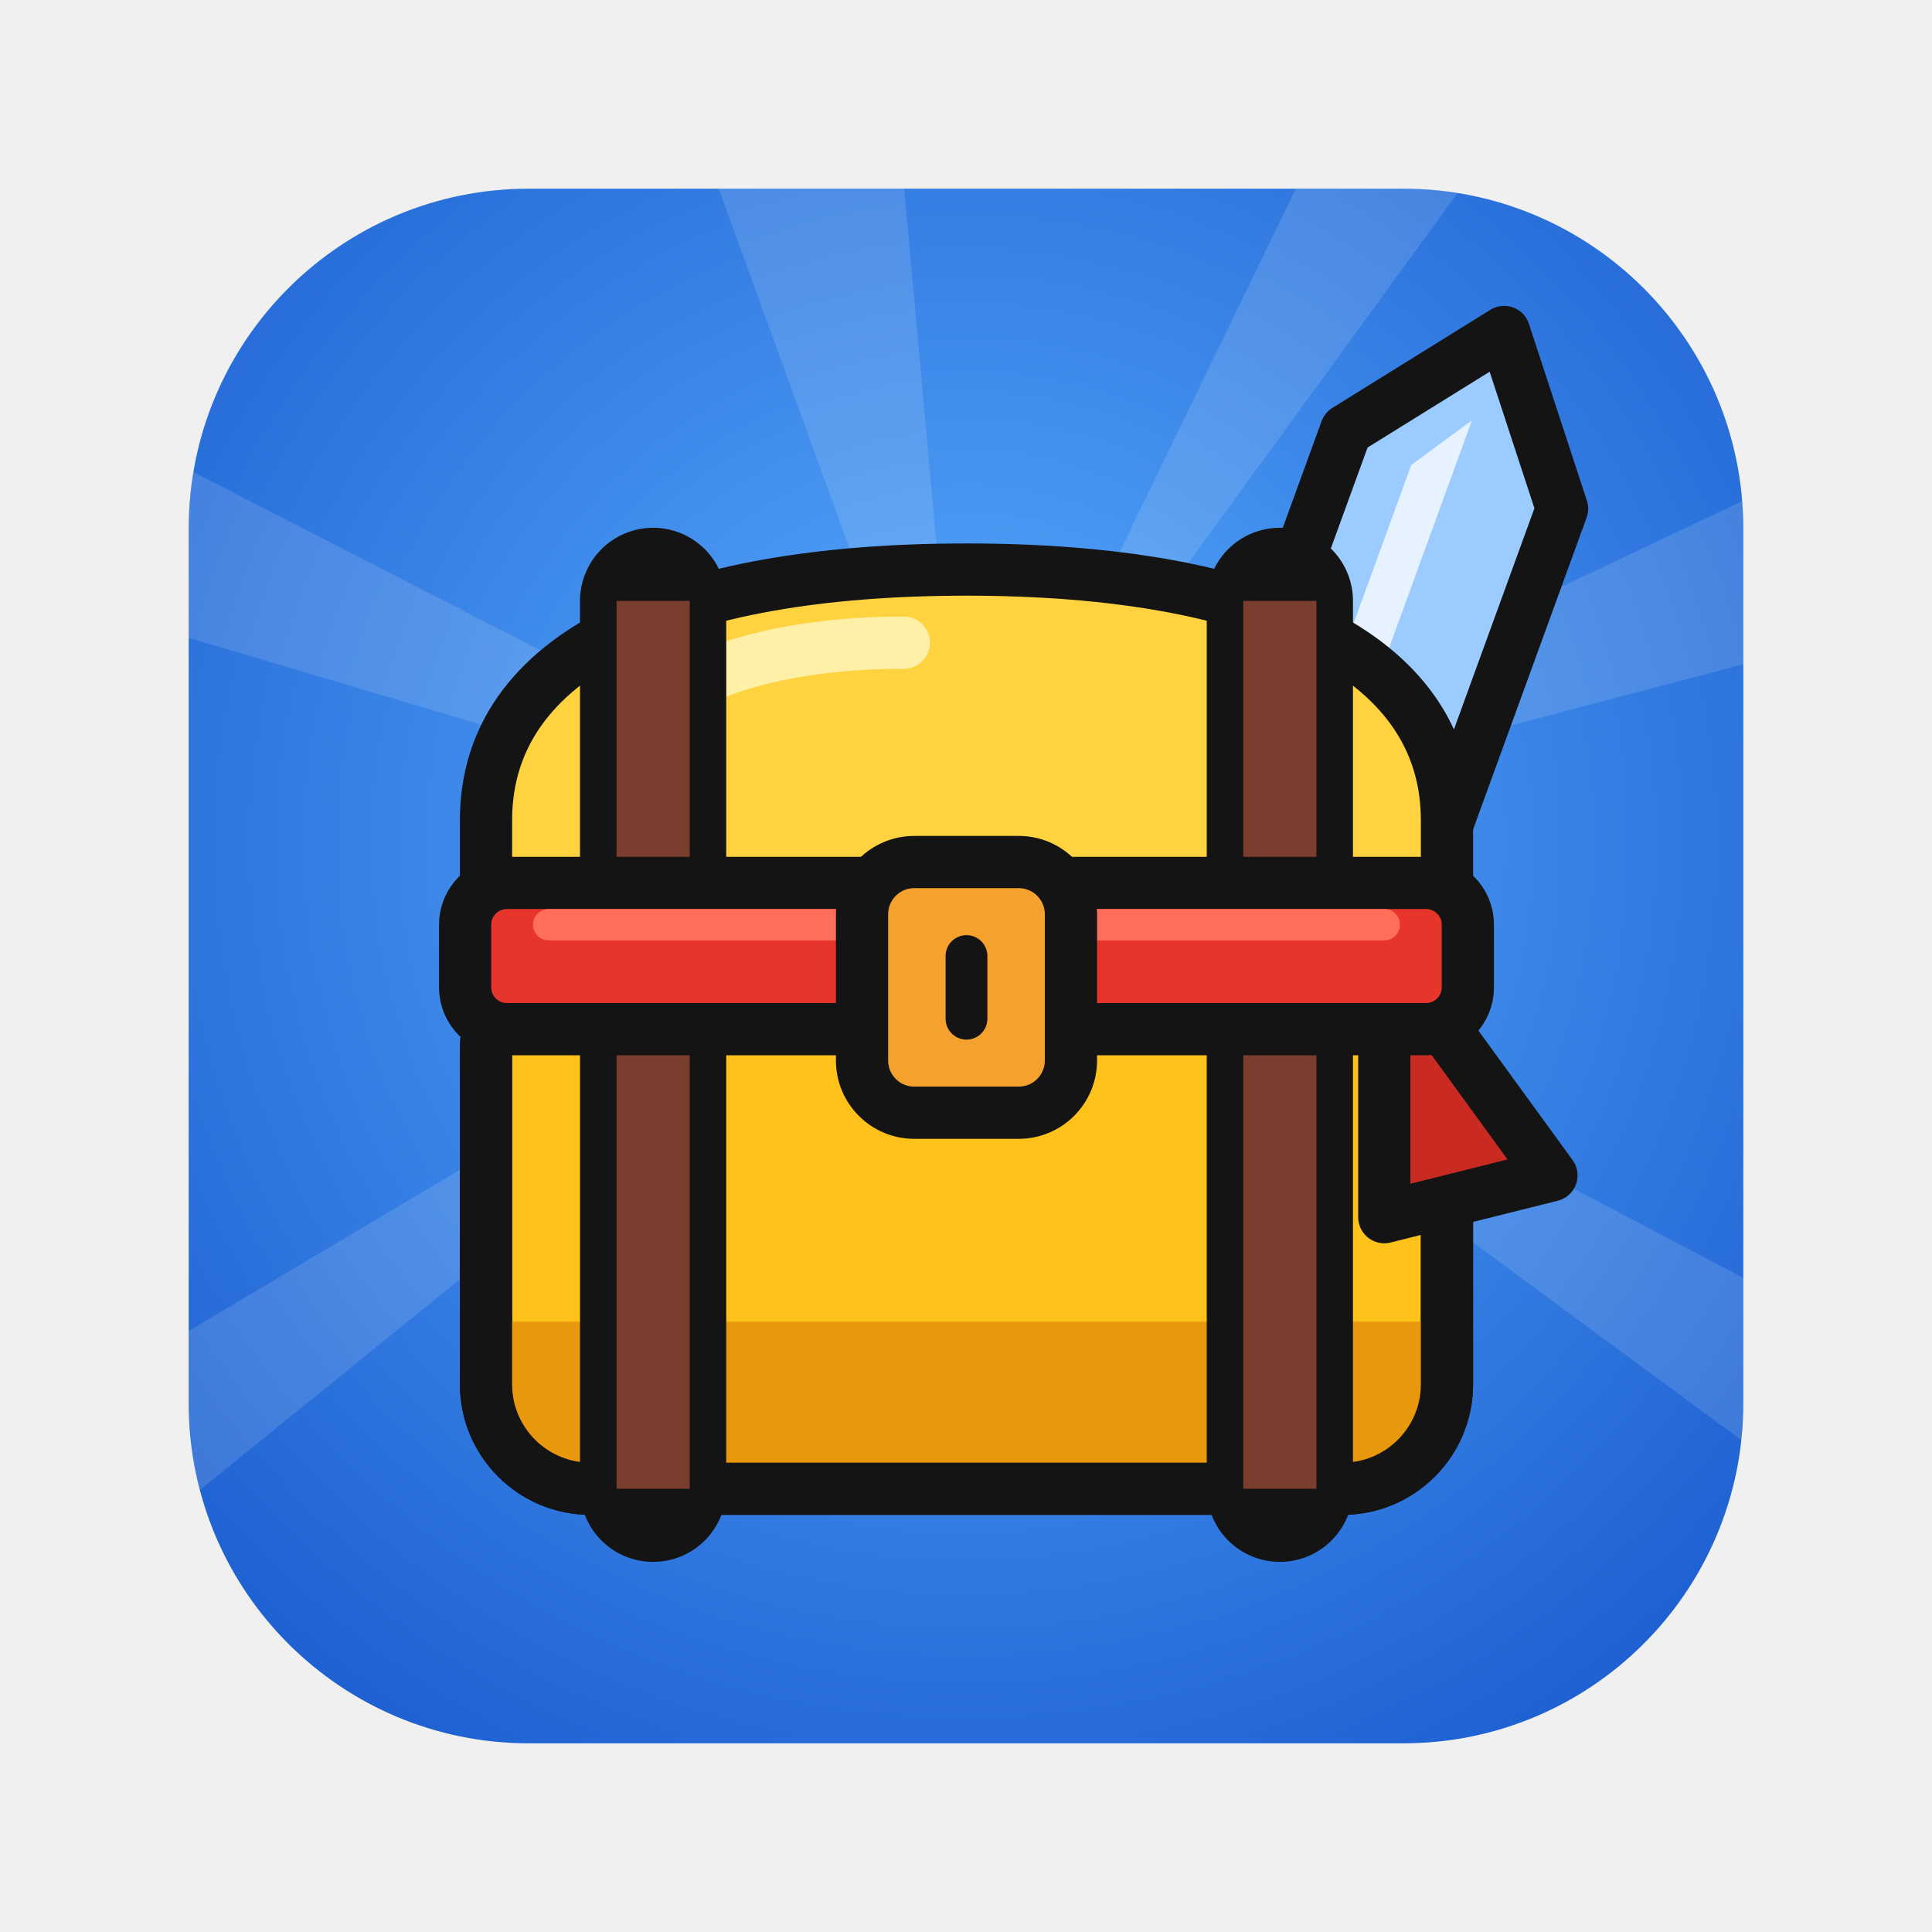
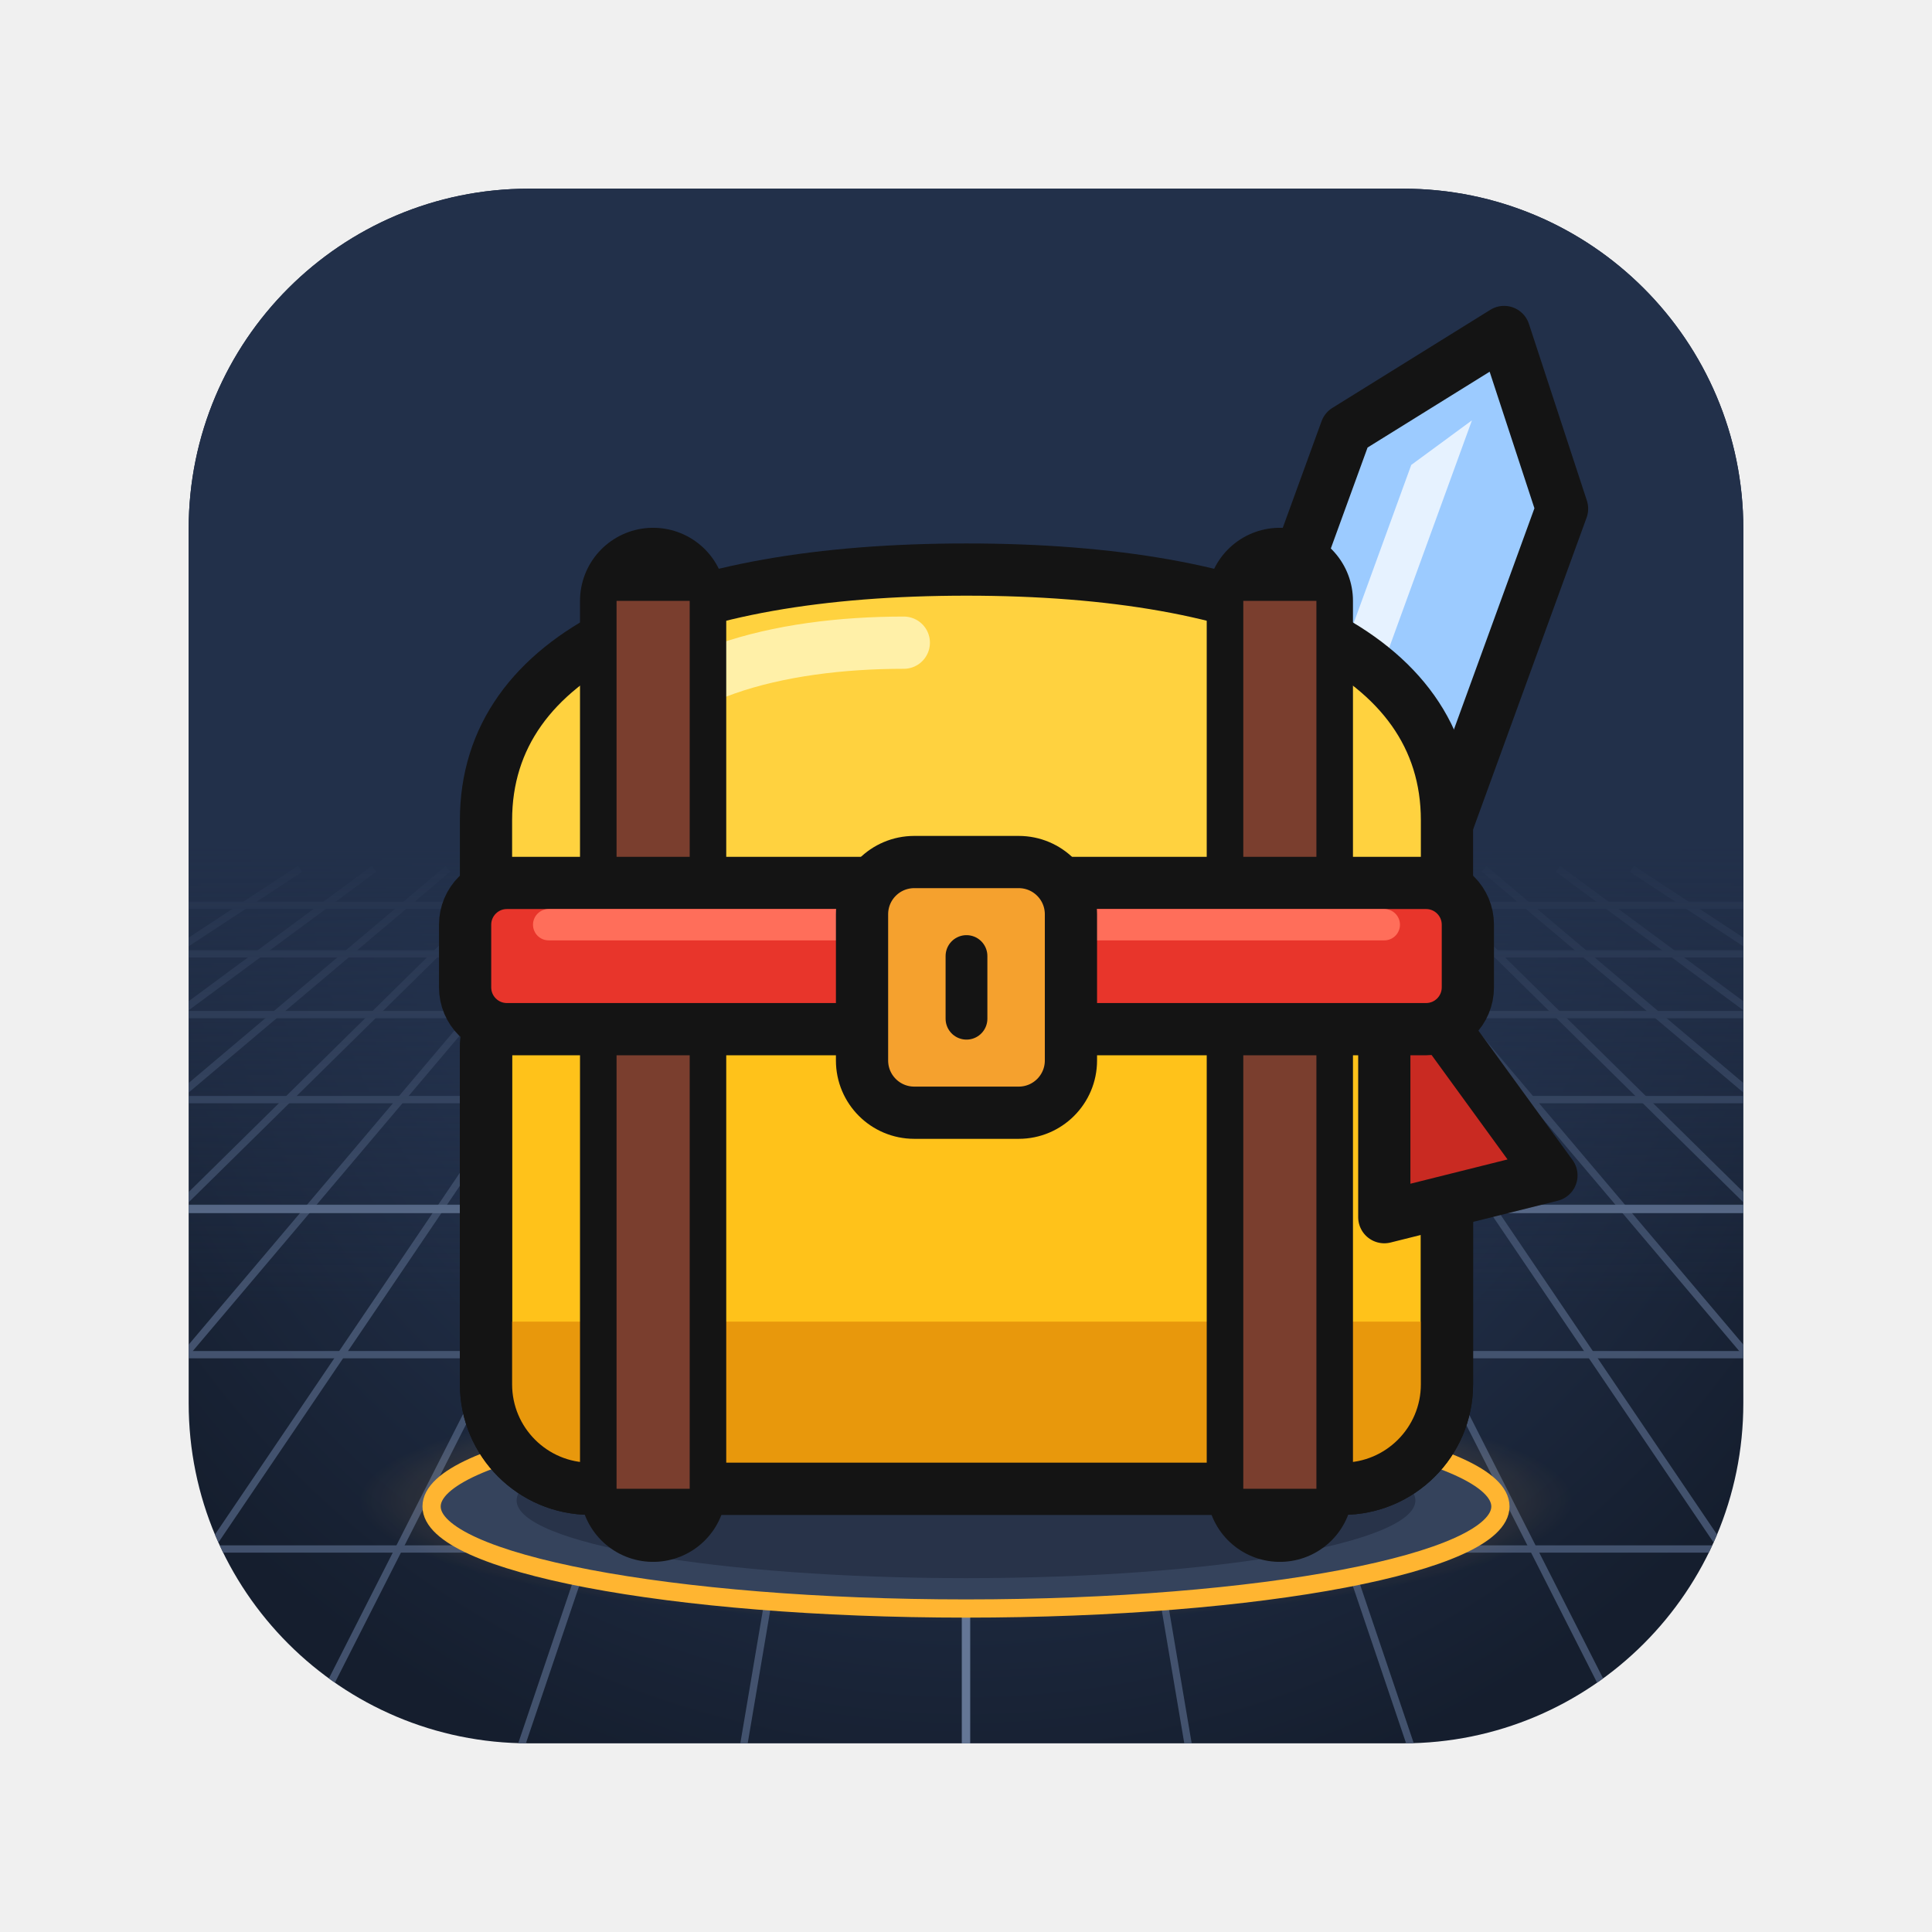
<svg xmlns="http://www.w3.org/2000/svg" width="1024" height="1024" viewBox="0 0 1024 1024">
  <g transform="translate(100 100) scale(6.4375)">
    <defs>
-       <radialGradient id="ahSky" cx="50%" cy="42%" r="70%">
-         <stop offset="0" stop-color="#5AAEFF" />
-         <stop offset="1" stop-color="#1D5FD1" />
+       <radialGradient id="ahSky" cx="64" cy="50" r="86" gradientUnits="userSpaceOnUse">
+         <stop offset="0" stop-color="#34466A" />
+         <stop offset=".55" stop-color="#22304A" />
+         <stop offset="1" stop-color="#151E2E" />
+       </radialGradient>
+       <linearGradient id="ahFog" x1="0" y1="54" x2="0" y2="92" gradientUnits="userSpaceOnUse">
+         <stop offset="0" stop-color="#22304A" />
+         <stop offset="1" stop-color="#22304A" stop-opacity="0" />
+       </linearGradient>
+       <radialGradient id="ahPed" cx="64" cy="108" r="50" gradientUnits="userSpaceOnUse" gradientTransform="translate(0 86.4) scale(1 .2)">
+         <stop offset="0" stop-color="#FFC14D" stop-opacity=".7" />
+         <stop offset="1" stop-color="#FFAE1F" stop-opacity="0" />
      </radialGradient>
      <clipPath id="ahTile">
        <rect width="128" height="128" rx="28" />
      </clipPath>
    </defs>
    <g clip-path="url(#ahTile)">
      <rect width="128" height="128" fill="url(#ahSky)" />
-       <g fill="#FFFFFF" opacity=".13">
-         <path d="M64 56L40-10H58Z" />
-         <path d="M64 56L96-10H112Z" />
-         <path d="M64 56L140 20V36Z" />
-         <path d="M64 56L-10 18V34Z" />
-         <path d="M64 56L140 96V112Z" />
-         <path d="M64 56L-10 100V116Z" />
+       <g stroke="#4A5B78" stroke-width=".6" fill="none" opacity=".85">
+         <path d="M0 59.00H128" />
+         <path d="M0 63.00H128" />
+         <path d="M0 68.00H128" />
+         <path d="M0 75.00H128" />
+         <path d="M0 84.00H128" />
+         <path d="M0 96.00H128" />
+         <path d="M0 112.00H128" />
+         <path d="M0 132.00H128" />
+         <path d="M9.17 56L-134.00 150" />
+         <path d="M15.26 56L-112.00 150" />
+         <path d="M21.35 56L-90.00 150" />
+         <path d="M27.45 56L-68.00 150" />
+         <path d="M33.54 56L-46.00 150" />
+         <path d="M39.63 56L-24.00 150" />
+         <path d="M45.72 56L-2.00 150" />
+         <path d="M51.82 56L20.00 150" />
+         <path d="M57.91 56L42.00 150" />
+         <path d="M64.00 56L64.00 150" />
+         <path d="M70.09 56L86.00 150" />
+         <path d="M76.18 56L108.00 150" />
+         <path d="M82.28 56L130.00 150" />
+         <path d="M88.37 56L152.00 150" />
+         <path d="M94.46 56L174.00 150" />
+         <path d="M100.55 56L196.00 150" />
+         <path d="M106.65 56L218.00 150" />
+         <path d="M112.74 56L240.00 150" />
+         <path d="M118.83 56L262.00 150" />
      </g>
+       <g stroke="#6A7D9C" stroke-width=".7" fill="none" opacity=".85">
+         <path d="M64 56V150" />
+         <path d="M0 84H128" />
+       </g>
+       <rect width="128" height="128" fill="url(#ahFog)" />
+       <ellipse cx="64" cy="108" rx="50" ry="10" fill="url(#ahPed)" style="mix-blend-mode:screen" />
+       <ellipse cx="64" cy="108.5" rx="44" ry="8.4" fill="#35435C" stroke="#FFB531" stroke-width="1.5" />
+       <ellipse cx="64" cy="108" rx="37" ry="6.4" fill="#283349" />
    </g>
    <defs>
      <clipPath id="ahChest">
        <rect x="18" y="62" width="92" height="52" rx="10" />
      </clipPath>
    </defs>
    <g transform="translate(9 9) scale(.86)">
      <g stroke="#141414" stroke-width="5" stroke-linejoin="round" stroke-linecap="round">
        <g transform="translate(97 54) rotate(20)">
          <path d="M-11 0V-40L0-54L11-40V0Z" fill="#9CCBFF" />
          <path d="M-4-6V-39L0-45V-6Z" fill="#FFFFFF" stroke="none" opacity=".75" />
          <rect x="-16" y="0" width="32" height="9" rx="3" fill="#F5A12E" />
        </g>
        <rect x="18" y="62" width="92" height="52" rx="10" fill="#FFC21A" />
        <g clip-path="url(#ahChest)" stroke="none">
          <rect x="0" y="98" width="128" height="30" fill="#E8980C" />
        </g>
        <rect x="18" y="62" width="92" height="52" rx="10" fill="none" />
        <path d="M18 64V50C18 34 36 26 64 26S110 34 110 50V64Z" fill="#FFD23F" />
        <path d="M30 44C34 36 46 33 58 33" fill="none" stroke="#FFF0A8" stroke-width="5" />
        <path d="M34 29V114M94 29V114" stroke-width="14" />
        <path d="M34 29V114M94 29V114" stroke="#7A3E2E" stroke-width="7" stroke-linecap="butt" />
        <path d="M104 62L120 84L104 88Z" fill="#C92A22" />
        <rect x="16" y="56" width="96" height="14" rx="4" fill="#E8352B" />
        <path d="M24 60H104" stroke="#FF6E5A" stroke-width="3" />
        <rect x="54" y="54" width="20" height="24" rx="5" fill="#F5A12E" />
        <path d="M64 63V69" stroke-width="4" />
      </g>
    </g>
  </g>
</svg>
